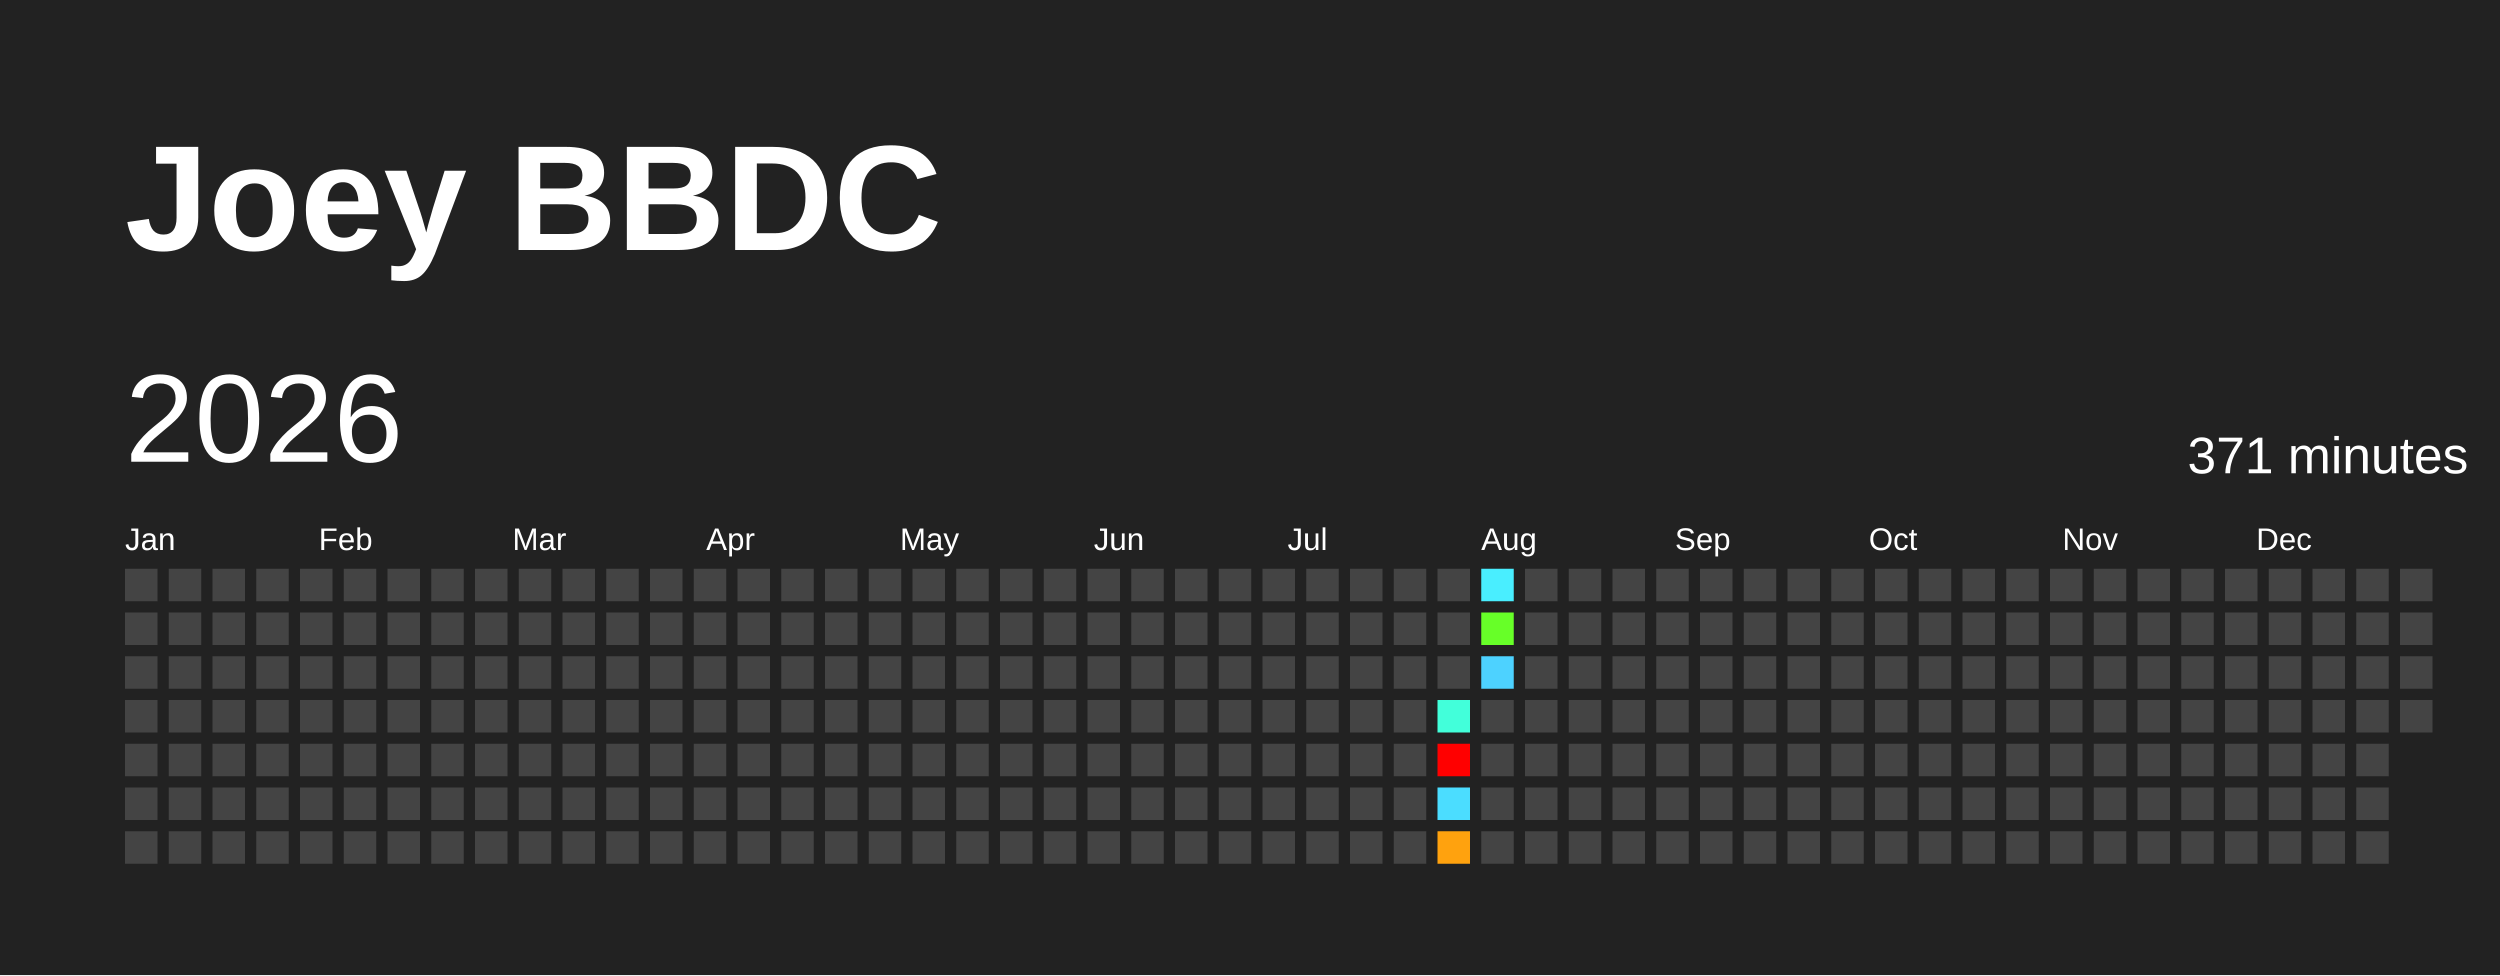
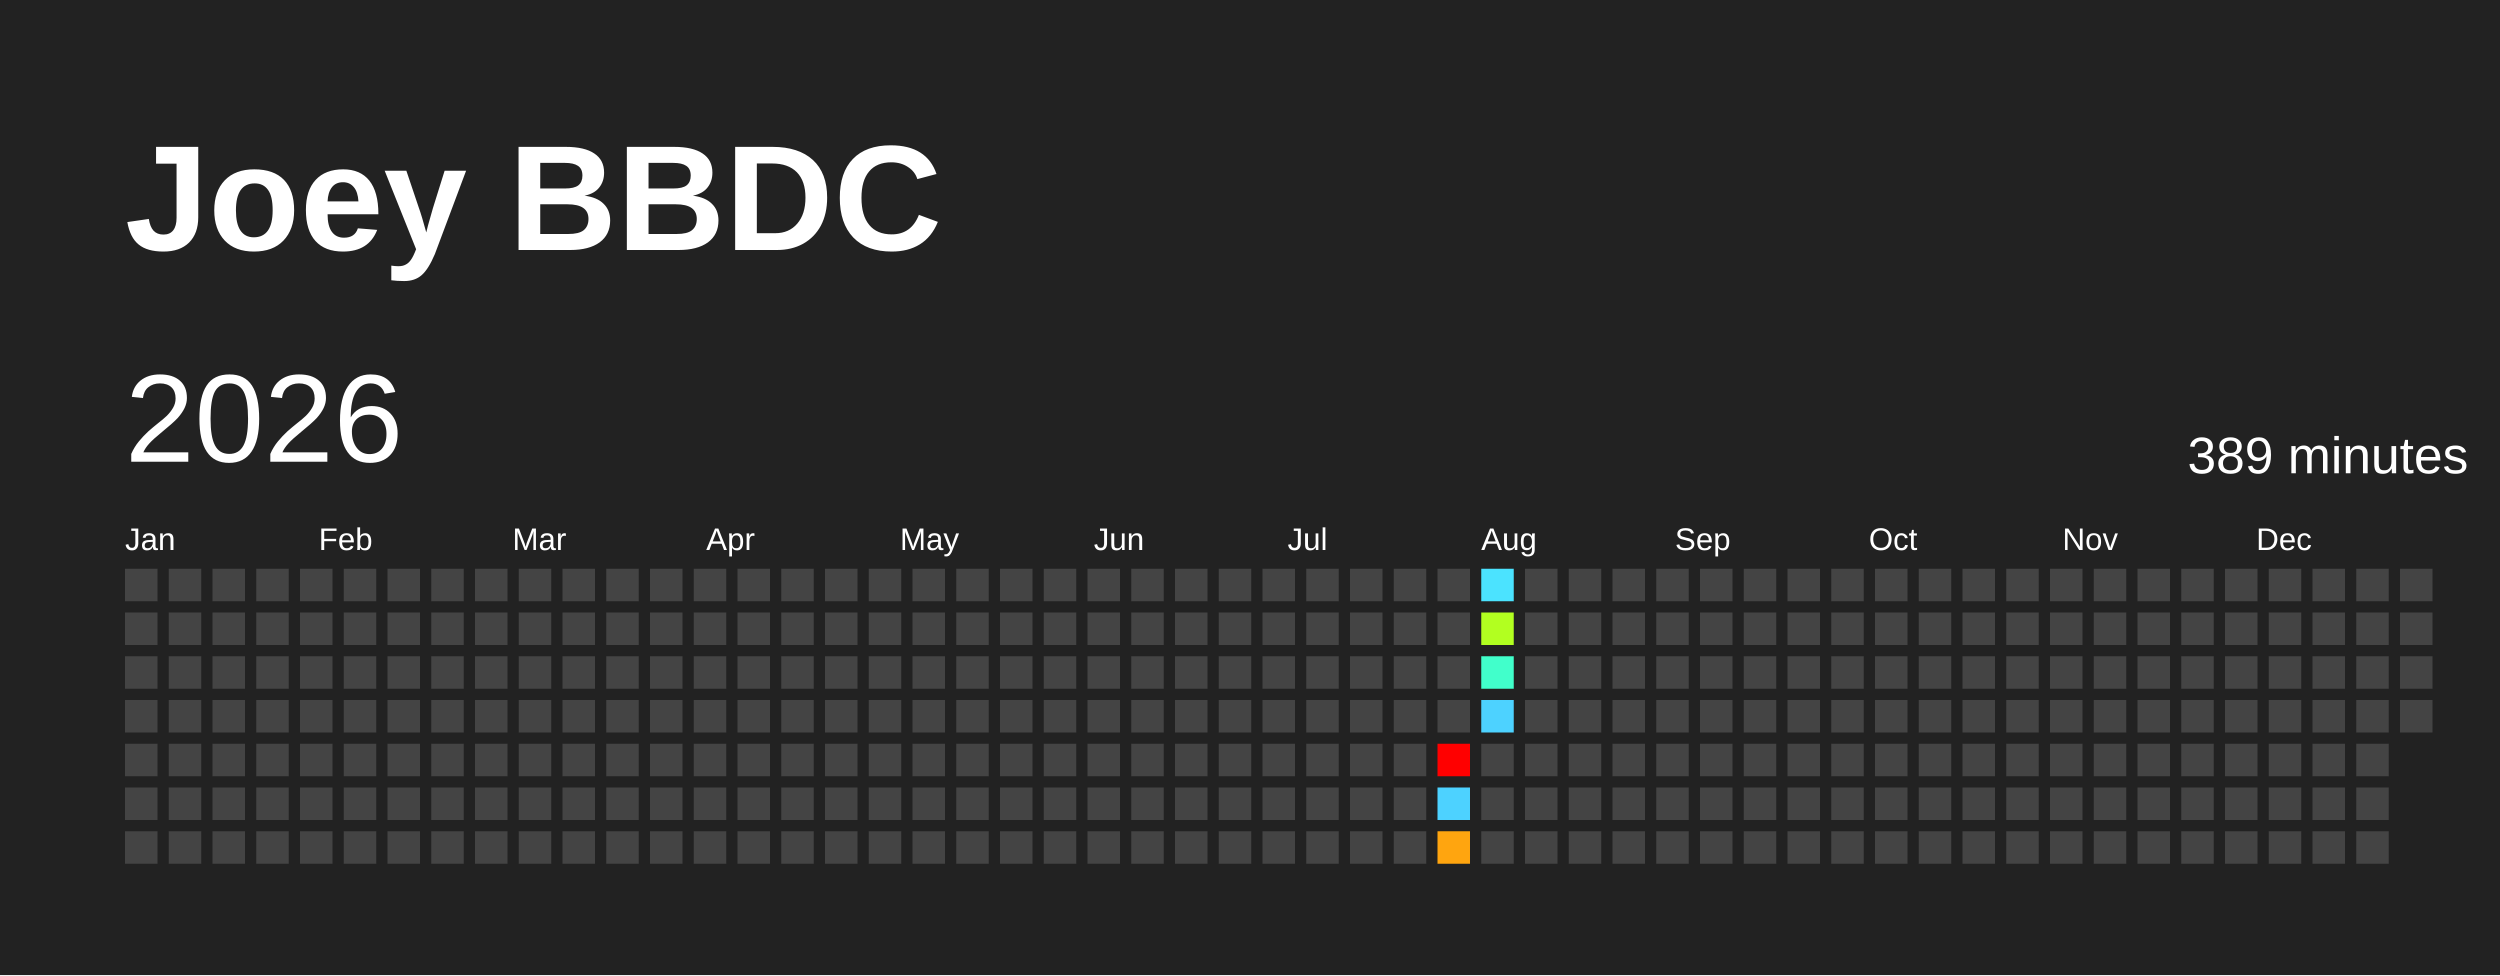
<svg xmlns="http://www.w3.org/2000/svg" baseProfile="full" height="78mm" version="1.1" viewBox="0,0,200,78" width="200mm">
  <defs />
  <rect fill="#222222" height="78" width="200" x="0" y="0" />
  <text fill="#FFFFFF" style="font-size:12px; font-family:Arial; font-weight:bold;" x="10" y="20">Joey BBDC</text>
  <text dominant-baseline="hanging" fill="#FFFFFF" style="font-size:10.0px; font-family:Arial;" x="10" y="30">2026</text>
-   <text dominant-baseline="hanging" fill="#FFFFFF" style="font-size:4.125px; font-family:Arial;" x="175" y="35">371 minutes</text>
+   <text dominant-baseline="hanging" fill="#FFFFFF" style="font-size:4.125px; font-family:Arial;" x="175" y="35">389 minutes</text>
  <text fill="#FFFFFF" style="font-size:2.5px; font-family:Arial" x="10.0" y="44">Jan</text>
  <text fill="#FFFFFF" style="font-size:2.5px; font-family:Arial" x="25.5" y="44">Feb</text>
  <text fill="#FFFFFF" style="font-size:2.5px; font-family:Arial" x="41.0" y="44">Mar</text>
  <text fill="#FFFFFF" style="font-size:2.5px; font-family:Arial" x="56.5" y="44">Apr</text>
  <text fill="#FFFFFF" style="font-size:2.5px; font-family:Arial" x="72.0" y="44">May</text>
  <text fill="#FFFFFF" style="font-size:2.5px; font-family:Arial" x="87.5" y="44">Jun</text>
  <text fill="#FFFFFF" style="font-size:2.5px; font-family:Arial" x="103.0" y="44">Jul</text>
  <text fill="#FFFFFF" style="font-size:2.5px; font-family:Arial" x="118.5" y="44">Aug</text>
  <text fill="#FFFFFF" style="font-size:2.5px; font-family:Arial" x="134.0" y="44">Sep</text>
  <text fill="#FFFFFF" style="font-size:2.5px; font-family:Arial" x="149.5" y="44">Oct</text>
  <text fill="#FFFFFF" style="font-size:2.5px; font-family:Arial" x="165.0" y="44">Nov</text>
  <text fill="#FFFFFF" style="font-size:2.5px; font-family:Arial" x="180.5" y="44">Dec</text>
  <rect fill="#444444" height="2.6" width="2.6" x="10.0" y="45.5" />
  <rect fill="#444444" height="2.6" width="2.6" x="10.0" y="49.0" />
  <rect fill="#444444" height="2.6" width="2.6" x="10.0" y="52.5" />
  <rect fill="#444444" height="2.6" width="2.6" x="10.0" y="56.0" />
  <rect fill="#444444" height="2.6" width="2.6" x="10.0" y="59.5" />
  <rect fill="#444444" height="2.6" width="2.6" x="10.0" y="63.0" />
  <rect fill="#444444" height="2.6" width="2.6" x="10.0" y="66.5" />
  <rect fill="#444444" height="2.6" width="2.6" x="13.5" y="45.5" />
  <rect fill="#444444" height="2.6" width="2.6" x="13.5" y="49.0" />
  <rect fill="#444444" height="2.6" width="2.6" x="13.5" y="52.5" />
  <rect fill="#444444" height="2.6" width="2.6" x="13.5" y="56.0" />
  <rect fill="#444444" height="2.6" width="2.6" x="13.5" y="59.5" />
  <rect fill="#444444" height="2.6" width="2.6" x="13.5" y="63.0" />
  <rect fill="#444444" height="2.6" width="2.6" x="13.5" y="66.5" />
  <rect fill="#444444" height="2.6" width="2.6" x="17.0" y="45.5" />
  <rect fill="#444444" height="2.6" width="2.6" x="17.0" y="49.0" />
  <rect fill="#444444" height="2.6" width="2.6" x="17.0" y="52.5" />
  <rect fill="#444444" height="2.6" width="2.6" x="17.0" y="56.0" />
  <rect fill="#444444" height="2.6" width="2.6" x="17.0" y="59.5" />
  <rect fill="#444444" height="2.6" width="2.6" x="17.0" y="63.0" />
  <rect fill="#444444" height="2.6" width="2.6" x="17.0" y="66.5" />
  <rect fill="#444444" height="2.6" width="2.6" x="20.5" y="45.5" />
  <rect fill="#444444" height="2.6" width="2.6" x="20.5" y="49.0" />
  <rect fill="#444444" height="2.6" width="2.6" x="20.5" y="52.5" />
  <rect fill="#444444" height="2.6" width="2.6" x="20.5" y="56.0" />
  <rect fill="#444444" height="2.6" width="2.6" x="20.5" y="59.5" />
  <rect fill="#444444" height="2.6" width="2.6" x="20.5" y="63.0" />
  <rect fill="#444444" height="2.6" width="2.6" x="20.5" y="66.5" />
  <rect fill="#444444" height="2.6" width="2.6" x="24.0" y="45.5" />
  <rect fill="#444444" height="2.6" width="2.6" x="24.0" y="49.0" />
  <rect fill="#444444" height="2.6" width="2.6" x="24.0" y="52.5" />
  <rect fill="#444444" height="2.6" width="2.6" x="24.0" y="56.0" />
  <rect fill="#444444" height="2.6" width="2.6" x="24.0" y="59.5" />
  <rect fill="#444444" height="2.6" width="2.6" x="24.0" y="63.0" />
  <rect fill="#444444" height="2.6" width="2.6" x="24.0" y="66.5" />
  <rect fill="#444444" height="2.6" width="2.6" x="27.5" y="45.5" />
  <rect fill="#444444" height="2.6" width="2.6" x="27.5" y="49.0" />
  <rect fill="#444444" height="2.6" width="2.6" x="27.5" y="52.5" />
  <rect fill="#444444" height="2.6" width="2.6" x="27.5" y="56.0" />
  <rect fill="#444444" height="2.6" width="2.6" x="27.5" y="59.5" />
  <rect fill="#444444" height="2.6" width="2.6" x="27.5" y="63.0" />
  <rect fill="#444444" height="2.6" width="2.6" x="27.5" y="66.5" />
  <rect fill="#444444" height="2.6" width="2.6" x="31.0" y="45.5" />
  <rect fill="#444444" height="2.6" width="2.6" x="31.0" y="49.0" />
  <rect fill="#444444" height="2.6" width="2.6" x="31.0" y="52.5" />
  <rect fill="#444444" height="2.6" width="2.6" x="31.0" y="56.0" />
  <rect fill="#444444" height="2.6" width="2.6" x="31.0" y="59.5" />
  <rect fill="#444444" height="2.6" width="2.6" x="31.0" y="63.0" />
  <rect fill="#444444" height="2.6" width="2.6" x="31.0" y="66.5" />
  <rect fill="#444444" height="2.6" width="2.6" x="34.5" y="45.5" />
  <rect fill="#444444" height="2.6" width="2.6" x="34.5" y="49.0" />
  <rect fill="#444444" height="2.6" width="2.6" x="34.5" y="52.5" />
  <rect fill="#444444" height="2.6" width="2.6" x="34.5" y="56.0" />
  <rect fill="#444444" height="2.6" width="2.6" x="34.5" y="59.5" />
  <rect fill="#444444" height="2.6" width="2.6" x="34.5" y="63.0" />
  <rect fill="#444444" height="2.6" width="2.6" x="34.5" y="66.5" />
  <rect fill="#444444" height="2.6" width="2.6" x="38.0" y="45.5" />
  <rect fill="#444444" height="2.6" width="2.6" x="38.0" y="49.0" />
  <rect fill="#444444" height="2.6" width="2.6" x="38.0" y="52.5" />
  <rect fill="#444444" height="2.6" width="2.6" x="38.0" y="56.0" />
  <rect fill="#444444" height="2.6" width="2.6" x="38.0" y="59.5" />
  <rect fill="#444444" height="2.6" width="2.6" x="38.0" y="63.0" />
  <rect fill="#444444" height="2.6" width="2.6" x="38.0" y="66.5" />
  <rect fill="#444444" height="2.6" width="2.6" x="41.5" y="45.5" />
  <rect fill="#444444" height="2.6" width="2.6" x="41.5" y="49.0" />
  <rect fill="#444444" height="2.6" width="2.6" x="41.5" y="52.5" />
  <rect fill="#444444" height="2.6" width="2.6" x="41.5" y="56.0" />
  <rect fill="#444444" height="2.6" width="2.6" x="41.5" y="59.5" />
  <rect fill="#444444" height="2.6" width="2.6" x="41.5" y="63.0" />
  <rect fill="#444444" height="2.6" width="2.6" x="41.5" y="66.5" />
  <rect fill="#444444" height="2.6" width="2.6" x="45.0" y="45.5" />
  <rect fill="#444444" height="2.6" width="2.6" x="45.0" y="49.0" />
  <rect fill="#444444" height="2.6" width="2.6" x="45.0" y="52.5" />
  <rect fill="#444444" height="2.6" width="2.6" x="45.0" y="56.0" />
  <rect fill="#444444" height="2.6" width="2.6" x="45.0" y="59.5" />
  <rect fill="#444444" height="2.6" width="2.6" x="45.0" y="63.0" />
  <rect fill="#444444" height="2.6" width="2.6" x="45.0" y="66.5" />
  <rect fill="#444444" height="2.6" width="2.6" x="48.5" y="45.5" />
  <rect fill="#444444" height="2.6" width="2.6" x="48.5" y="49.0" />
  <rect fill="#444444" height="2.6" width="2.6" x="48.5" y="52.5" />
  <rect fill="#444444" height="2.6" width="2.6" x="48.5" y="56.0" />
  <rect fill="#444444" height="2.6" width="2.6" x="48.5" y="59.5" />
  <rect fill="#444444" height="2.6" width="2.6" x="48.5" y="63.0" />
  <rect fill="#444444" height="2.6" width="2.6" x="48.5" y="66.5" />
  <rect fill="#444444" height="2.6" width="2.6" x="52.0" y="45.5" />
  <rect fill="#444444" height="2.6" width="2.6" x="52.0" y="49.0" />
  <rect fill="#444444" height="2.6" width="2.6" x="52.0" y="52.5" />
  <rect fill="#444444" height="2.6" width="2.6" x="52.0" y="56.0" />
  <rect fill="#444444" height="2.6" width="2.6" x="52.0" y="59.5" />
  <rect fill="#444444" height="2.6" width="2.6" x="52.0" y="63.0" />
  <rect fill="#444444" height="2.6" width="2.6" x="52.0" y="66.5" />
  <rect fill="#444444" height="2.6" width="2.6" x="55.5" y="45.5" />
  <rect fill="#444444" height="2.6" width="2.6" x="55.5" y="49.0" />
  <rect fill="#444444" height="2.6" width="2.6" x="55.5" y="52.5" />
  <rect fill="#444444" height="2.6" width="2.6" x="55.5" y="56.0" />
  <rect fill="#444444" height="2.6" width="2.6" x="55.5" y="59.5" />
  <rect fill="#444444" height="2.6" width="2.6" x="55.5" y="63.0" />
  <rect fill="#444444" height="2.6" width="2.6" x="55.5" y="66.5" />
  <rect fill="#444444" height="2.6" width="2.6" x="59.0" y="45.5" />
  <rect fill="#444444" height="2.6" width="2.6" x="59.0" y="49.0" />
  <rect fill="#444444" height="2.6" width="2.6" x="59.0" y="52.5" />
  <rect fill="#444444" height="2.6" width="2.6" x="59.0" y="56.0" />
  <rect fill="#444444" height="2.6" width="2.6" x="59.0" y="59.5" />
  <rect fill="#444444" height="2.6" width="2.6" x="59.0" y="63.0" />
  <rect fill="#444444" height="2.6" width="2.6" x="59.0" y="66.5" />
  <rect fill="#444444" height="2.6" width="2.6" x="62.5" y="45.5" />
  <rect fill="#444444" height="2.6" width="2.6" x="62.5" y="49.0" />
  <rect fill="#444444" height="2.6" width="2.6" x="62.5" y="52.5" />
  <rect fill="#444444" height="2.6" width="2.6" x="62.5" y="56.0" />
  <rect fill="#444444" height="2.6" width="2.6" x="62.5" y="59.5" />
  <rect fill="#444444" height="2.6" width="2.6" x="62.5" y="63.0" />
  <rect fill="#444444" height="2.6" width="2.6" x="62.5" y="66.5" />
  <rect fill="#444444" height="2.6" width="2.6" x="66.0" y="45.5" />
  <rect fill="#444444" height="2.6" width="2.6" x="66.0" y="49.0" />
  <rect fill="#444444" height="2.6" width="2.6" x="66.0" y="52.5" />
  <rect fill="#444444" height="2.6" width="2.6" x="66.0" y="56.0" />
  <rect fill="#444444" height="2.6" width="2.6" x="66.0" y="59.5" />
  <rect fill="#444444" height="2.6" width="2.6" x="66.0" y="63.0" />
  <rect fill="#444444" height="2.6" width="2.6" x="66.0" y="66.5" />
  <rect fill="#444444" height="2.6" width="2.6" x="69.5" y="45.5" />
  <rect fill="#444444" height="2.6" width="2.6" x="69.5" y="49.0" />
  <rect fill="#444444" height="2.6" width="2.6" x="69.5" y="52.5" />
  <rect fill="#444444" height="2.6" width="2.6" x="69.5" y="56.0" />
  <rect fill="#444444" height="2.6" width="2.6" x="69.5" y="59.5" />
  <rect fill="#444444" height="2.6" width="2.6" x="69.5" y="63.0" />
  <rect fill="#444444" height="2.6" width="2.6" x="69.5" y="66.5" />
  <rect fill="#444444" height="2.6" width="2.6" x="73.0" y="45.5" />
  <rect fill="#444444" height="2.6" width="2.6" x="73.0" y="49.0" />
  <rect fill="#444444" height="2.6" width="2.6" x="73.0" y="52.5" />
  <rect fill="#444444" height="2.6" width="2.6" x="73.0" y="56.0" />
  <rect fill="#444444" height="2.6" width="2.6" x="73.0" y="59.5" />
  <rect fill="#444444" height="2.6" width="2.6" x="73.0" y="63.0" />
  <rect fill="#444444" height="2.6" width="2.6" x="73.0" y="66.5" />
  <rect fill="#444444" height="2.6" width="2.6" x="76.5" y="45.5" />
  <rect fill="#444444" height="2.6" width="2.6" x="76.5" y="49.0" />
  <rect fill="#444444" height="2.6" width="2.6" x="76.5" y="52.5" />
  <rect fill="#444444" height="2.6" width="2.6" x="76.5" y="56.0" />
  <rect fill="#444444" height="2.6" width="2.6" x="76.5" y="59.5" />
  <rect fill="#444444" height="2.6" width="2.6" x="76.5" y="63.0" />
  <rect fill="#444444" height="2.6" width="2.6" x="76.5" y="66.5" />
  <rect fill="#444444" height="2.6" width="2.6" x="80.0" y="45.5" />
  <rect fill="#444444" height="2.6" width="2.6" x="80.0" y="49.0" />
  <rect fill="#444444" height="2.6" width="2.6" x="80.0" y="52.5" />
  <rect fill="#444444" height="2.6" width="2.6" x="80.0" y="56.0" />
  <rect fill="#444444" height="2.6" width="2.6" x="80.0" y="59.5" />
  <rect fill="#444444" height="2.6" width="2.6" x="80.0" y="63.0" />
  <rect fill="#444444" height="2.6" width="2.6" x="80.0" y="66.5" />
  <rect fill="#444444" height="2.6" width="2.6" x="83.5" y="45.5" />
  <rect fill="#444444" height="2.6" width="2.6" x="83.5" y="49.0" />
  <rect fill="#444444" height="2.6" width="2.6" x="83.5" y="52.5" />
  <rect fill="#444444" height="2.6" width="2.6" x="83.5" y="56.0" />
  <rect fill="#444444" height="2.6" width="2.6" x="83.5" y="59.5" />
  <rect fill="#444444" height="2.6" width="2.6" x="83.5" y="63.0" />
  <rect fill="#444444" height="2.6" width="2.6" x="83.5" y="66.5" />
  <rect fill="#444444" height="2.6" width="2.6" x="87.0" y="45.5" />
  <rect fill="#444444" height="2.6" width="2.6" x="87.0" y="49.0" />
  <rect fill="#444444" height="2.6" width="2.6" x="87.0" y="52.5" />
  <rect fill="#444444" height="2.6" width="2.6" x="87.0" y="56.0" />
  <rect fill="#444444" height="2.6" width="2.6" x="87.0" y="59.5" />
  <rect fill="#444444" height="2.6" width="2.6" x="87.0" y="63.0" />
  <rect fill="#444444" height="2.6" width="2.6" x="87.0" y="66.5" />
  <rect fill="#444444" height="2.6" width="2.6" x="90.5" y="45.5" />
  <rect fill="#444444" height="2.6" width="2.6" x="90.5" y="49.0" />
  <rect fill="#444444" height="2.6" width="2.6" x="90.5" y="52.5" />
  <rect fill="#444444" height="2.6" width="2.6" x="90.5" y="56.0" />
  <rect fill="#444444" height="2.6" width="2.6" x="90.5" y="59.5" />
  <rect fill="#444444" height="2.6" width="2.6" x="90.5" y="63.0" />
  <rect fill="#444444" height="2.6" width="2.6" x="90.5" y="66.5" />
  <rect fill="#444444" height="2.6" width="2.6" x="94.0" y="45.5" />
  <rect fill="#444444" height="2.6" width="2.6" x="94.0" y="49.0" />
  <rect fill="#444444" height="2.6" width="2.6" x="94.0" y="52.5" />
  <rect fill="#444444" height="2.6" width="2.6" x="94.0" y="56.0" />
  <rect fill="#444444" height="2.6" width="2.6" x="94.0" y="59.5" />
  <rect fill="#444444" height="2.6" width="2.6" x="94.0" y="63.0" />
  <rect fill="#444444" height="2.6" width="2.6" x="94.0" y="66.5" />
  <rect fill="#444444" height="2.6" width="2.6" x="97.5" y="45.5" />
  <rect fill="#444444" height="2.6" width="2.6" x="97.5" y="49.0" />
  <rect fill="#444444" height="2.6" width="2.6" x="97.5" y="52.5" />
  <rect fill="#444444" height="2.6" width="2.6" x="97.5" y="56.0" />
  <rect fill="#444444" height="2.6" width="2.6" x="97.5" y="59.5" />
  <rect fill="#444444" height="2.6" width="2.6" x="97.5" y="63.0" />
  <rect fill="#444444" height="2.6" width="2.6" x="97.5" y="66.5" />
  <rect fill="#444444" height="2.6" width="2.6" x="101.0" y="45.5" />
  <rect fill="#444444" height="2.6" width="2.6" x="101.0" y="49.0" />
  <rect fill="#444444" height="2.6" width="2.6" x="101.0" y="52.5" />
  <rect fill="#444444" height="2.6" width="2.6" x="101.0" y="56.0" />
  <rect fill="#444444" height="2.6" width="2.6" x="101.0" y="59.5" />
  <rect fill="#444444" height="2.6" width="2.6" x="101.0" y="63.0" />
  <rect fill="#444444" height="2.6" width="2.6" x="101.0" y="66.5" />
  <rect fill="#444444" height="2.6" width="2.6" x="104.5" y="45.5" />
  <rect fill="#444444" height="2.6" width="2.6" x="104.5" y="49.0" />
  <rect fill="#444444" height="2.6" width="2.6" x="104.5" y="52.5" />
  <rect fill="#444444" height="2.6" width="2.6" x="104.5" y="56.0" />
  <rect fill="#444444" height="2.6" width="2.6" x="104.5" y="59.5" />
  <rect fill="#444444" height="2.6" width="2.6" x="104.5" y="63.0" />
  <rect fill="#444444" height="2.6" width="2.6" x="104.5" y="66.5" />
  <rect fill="#444444" height="2.6" width="2.6" x="108.0" y="45.5" />
  <rect fill="#444444" height="2.6" width="2.6" x="108.0" y="49.0" />
  <rect fill="#444444" height="2.6" width="2.6" x="108.0" y="52.5" />
  <rect fill="#444444" height="2.6" width="2.6" x="108.0" y="56.0" />
  <rect fill="#444444" height="2.6" width="2.6" x="108.0" y="59.5" />
  <rect fill="#444444" height="2.6" width="2.6" x="108.0" y="63.0" />
  <rect fill="#444444" height="2.6" width="2.6" x="108.0" y="66.5" />
  <rect fill="#444444" height="2.6" width="2.6" x="111.5" y="45.5" />
  <rect fill="#444444" height="2.6" width="2.6" x="111.5" y="49.0" />
  <rect fill="#444444" height="2.6" width="2.6" x="111.5" y="52.5" />
  <rect fill="#444444" height="2.6" width="2.6" x="111.5" y="56.0" />
  <rect fill="#444444" height="2.6" width="2.6" x="111.5" y="59.5" />
  <rect fill="#444444" height="2.6" width="2.6" x="111.5" y="63.0" />
  <rect fill="#444444" height="2.6" width="2.6" x="111.5" y="66.5" />
  <rect fill="#444444" height="2.6" width="2.6" x="115.0" y="45.5" />
  <rect fill="#444444" height="2.6" width="2.6" x="115.0" y="49.0" />
  <rect fill="#444444" height="2.6" width="2.6" x="115.0" y="52.5" />
-   <rect fill="#42ffda" height="2.6" width="2.6" x="115.0" y="56.0" />
+   <rect fill="#444444" height="2.6" width="2.6" x="115.0" y="56.0" />
  <rect fill="red" height="2.6" width="2.6" x="115.0" y="59.5" />
-   <rect fill="#4bddff" height="2.6" width="2.6" x="115.0" y="63.0" />
-   <rect fill="#ffa20e" height="2.6" width="2.6" x="115.0" y="66.5" />
-   <rect fill="#49eeff" height="2.6" width="2.6" x="118.5" y="45.5" />
-   <rect fill="#67ff28" height="2.6" width="2.6" x="118.5" y="49.0" />
-   <rect fill="#4dd2ff" height="2.6" width="2.6" x="118.5" y="52.5" />
-   <rect fill="#444444" height="2.6" width="2.6" x="118.5" y="56.0" />
+   <rect fill="#4dd2ff" height="2.6" width="2.6" x="115.0" y="63.0" />
+   <rect fill="#ffa50f" height="2.6" width="2.6" x="115.0" y="66.5" />
+   <rect fill="#4be3ff" height="2.6" width="2.6" x="118.5" y="45.5" />
+   <rect fill="#b2ff20" height="2.6" width="2.6" x="118.5" y="49.0" />
+   <rect fill="#41ffcb" height="2.6" width="2.6" x="118.5" y="52.5" />
+   <rect fill="#4dd2ff" height="2.6" width="2.6" x="118.5" y="56.0" />
  <rect fill="#444444" height="2.6" width="2.6" x="118.5" y="59.5" />
  <rect fill="#444444" height="2.6" width="2.6" x="118.5" y="63.0" />
  <rect fill="#444444" height="2.6" width="2.6" x="118.5" y="66.5" />
  <rect fill="#444444" height="2.6" width="2.6" x="122.0" y="45.5" />
  <rect fill="#444444" height="2.6" width="2.6" x="122.0" y="49.0" />
  <rect fill="#444444" height="2.6" width="2.6" x="122.0" y="52.5" />
  <rect fill="#444444" height="2.6" width="2.6" x="122.0" y="56.0" />
  <rect fill="#444444" height="2.6" width="2.6" x="122.0" y="59.5" />
  <rect fill="#444444" height="2.6" width="2.6" x="122.0" y="63.0" />
  <rect fill="#444444" height="2.6" width="2.6" x="122.0" y="66.5" />
  <rect fill="#444444" height="2.6" width="2.6" x="125.5" y="45.5" />
  <rect fill="#444444" height="2.6" width="2.6" x="125.5" y="49.0" />
  <rect fill="#444444" height="2.6" width="2.6" x="125.5" y="52.5" />
  <rect fill="#444444" height="2.6" width="2.6" x="125.5" y="56.0" />
  <rect fill="#444444" height="2.6" width="2.6" x="125.5" y="59.5" />
  <rect fill="#444444" height="2.6" width="2.6" x="125.5" y="63.0" />
  <rect fill="#444444" height="2.6" width="2.6" x="125.5" y="66.5" />
  <rect fill="#444444" height="2.6" width="2.6" x="129.0" y="45.5" />
  <rect fill="#444444" height="2.6" width="2.6" x="129.0" y="49.0" />
  <rect fill="#444444" height="2.6" width="2.6" x="129.0" y="52.5" />
  <rect fill="#444444" height="2.6" width="2.6" x="129.0" y="56.0" />
  <rect fill="#444444" height="2.6" width="2.6" x="129.0" y="59.5" />
  <rect fill="#444444" height="2.6" width="2.6" x="129.0" y="63.0" />
  <rect fill="#444444" height="2.6" width="2.6" x="129.0" y="66.5" />
  <rect fill="#444444" height="2.6" width="2.6" x="132.5" y="45.5" />
  <rect fill="#444444" height="2.6" width="2.6" x="132.5" y="49.0" />
  <rect fill="#444444" height="2.6" width="2.6" x="132.5" y="52.5" />
  <rect fill="#444444" height="2.6" width="2.6" x="132.5" y="56.0" />
  <rect fill="#444444" height="2.6" width="2.6" x="132.5" y="59.5" />
  <rect fill="#444444" height="2.6" width="2.6" x="132.5" y="63.0" />
  <rect fill="#444444" height="2.6" width="2.6" x="132.5" y="66.5" />
  <rect fill="#444444" height="2.6" width="2.6" x="136.0" y="45.5" />
  <rect fill="#444444" height="2.6" width="2.6" x="136.0" y="49.0" />
  <rect fill="#444444" height="2.6" width="2.6" x="136.0" y="52.5" />
  <rect fill="#444444" height="2.6" width="2.6" x="136.0" y="56.0" />
  <rect fill="#444444" height="2.6" width="2.6" x="136.0" y="59.5" />
  <rect fill="#444444" height="2.6" width="2.6" x="136.0" y="63.0" />
  <rect fill="#444444" height="2.6" width="2.6" x="136.0" y="66.5" />
  <rect fill="#444444" height="2.6" width="2.6" x="139.5" y="45.5" />
  <rect fill="#444444" height="2.6" width="2.6" x="139.5" y="49.0" />
  <rect fill="#444444" height="2.6" width="2.6" x="139.5" y="52.5" />
  <rect fill="#444444" height="2.6" width="2.6" x="139.5" y="56.0" />
  <rect fill="#444444" height="2.6" width="2.6" x="139.5" y="59.5" />
  <rect fill="#444444" height="2.6" width="2.6" x="139.5" y="63.0" />
  <rect fill="#444444" height="2.6" width="2.6" x="139.5" y="66.5" />
  <rect fill="#444444" height="2.6" width="2.6" x="143.0" y="45.5" />
  <rect fill="#444444" height="2.6" width="2.6" x="143.0" y="49.0" />
  <rect fill="#444444" height="2.6" width="2.6" x="143.0" y="52.5" />
  <rect fill="#444444" height="2.6" width="2.6" x="143.0" y="56.0" />
  <rect fill="#444444" height="2.6" width="2.6" x="143.0" y="59.5" />
  <rect fill="#444444" height="2.6" width="2.6" x="143.0" y="63.0" />
  <rect fill="#444444" height="2.6" width="2.6" x="143.0" y="66.5" />
  <rect fill="#444444" height="2.6" width="2.6" x="146.5" y="45.5" />
  <rect fill="#444444" height="2.6" width="2.6" x="146.5" y="49.0" />
  <rect fill="#444444" height="2.6" width="2.6" x="146.5" y="52.5" />
  <rect fill="#444444" height="2.6" width="2.6" x="146.5" y="56.0" />
  <rect fill="#444444" height="2.6" width="2.6" x="146.5" y="59.5" />
  <rect fill="#444444" height="2.6" width="2.6" x="146.5" y="63.0" />
  <rect fill="#444444" height="2.6" width="2.6" x="146.5" y="66.5" />
  <rect fill="#444444" height="2.6" width="2.6" x="150.0" y="45.5" />
  <rect fill="#444444" height="2.6" width="2.6" x="150.0" y="49.0" />
  <rect fill="#444444" height="2.6" width="2.6" x="150.0" y="52.5" />
  <rect fill="#444444" height="2.6" width="2.6" x="150.0" y="56.0" />
  <rect fill="#444444" height="2.6" width="2.6" x="150.0" y="59.5" />
  <rect fill="#444444" height="2.6" width="2.6" x="150.0" y="63.0" />
  <rect fill="#444444" height="2.6" width="2.6" x="150.0" y="66.5" />
  <rect fill="#444444" height="2.6" width="2.6" x="153.5" y="45.5" />
  <rect fill="#444444" height="2.6" width="2.6" x="153.5" y="49.0" />
  <rect fill="#444444" height="2.6" width="2.6" x="153.5" y="52.5" />
  <rect fill="#444444" height="2.6" width="2.6" x="153.5" y="56.0" />
  <rect fill="#444444" height="2.6" width="2.6" x="153.5" y="59.5" />
  <rect fill="#444444" height="2.6" width="2.6" x="153.5" y="63.0" />
  <rect fill="#444444" height="2.6" width="2.6" x="153.5" y="66.5" />
  <rect fill="#444444" height="2.6" width="2.6" x="157.0" y="45.5" />
  <rect fill="#444444" height="2.6" width="2.6" x="157.0" y="49.0" />
  <rect fill="#444444" height="2.6" width="2.6" x="157.0" y="52.5" />
  <rect fill="#444444" height="2.6" width="2.6" x="157.0" y="56.0" />
  <rect fill="#444444" height="2.6" width="2.6" x="157.0" y="59.5" />
  <rect fill="#444444" height="2.6" width="2.6" x="157.0" y="63.0" />
  <rect fill="#444444" height="2.6" width="2.6" x="157.0" y="66.5" />
  <rect fill="#444444" height="2.6" width="2.6" x="160.5" y="45.5" />
  <rect fill="#444444" height="2.6" width="2.6" x="160.5" y="49.0" />
  <rect fill="#444444" height="2.6" width="2.6" x="160.5" y="52.5" />
  <rect fill="#444444" height="2.6" width="2.6" x="160.5" y="56.0" />
  <rect fill="#444444" height="2.6" width="2.6" x="160.5" y="59.5" />
  <rect fill="#444444" height="2.6" width="2.6" x="160.5" y="63.0" />
  <rect fill="#444444" height="2.6" width="2.6" x="160.5" y="66.5" />
  <rect fill="#444444" height="2.6" width="2.6" x="164.0" y="45.5" />
  <rect fill="#444444" height="2.6" width="2.6" x="164.0" y="49.0" />
  <rect fill="#444444" height="2.6" width="2.6" x="164.0" y="52.5" />
  <rect fill="#444444" height="2.6" width="2.6" x="164.0" y="56.0" />
  <rect fill="#444444" height="2.6" width="2.6" x="164.0" y="59.5" />
  <rect fill="#444444" height="2.6" width="2.6" x="164.0" y="63.0" />
  <rect fill="#444444" height="2.6" width="2.6" x="164.0" y="66.5" />
  <rect fill="#444444" height="2.6" width="2.6" x="167.5" y="45.5" />
  <rect fill="#444444" height="2.6" width="2.6" x="167.5" y="49.0" />
  <rect fill="#444444" height="2.6" width="2.6" x="167.5" y="52.5" />
  <rect fill="#444444" height="2.6" width="2.6" x="167.5" y="56.0" />
  <rect fill="#444444" height="2.6" width="2.6" x="167.5" y="59.5" />
  <rect fill="#444444" height="2.6" width="2.6" x="167.5" y="63.0" />
  <rect fill="#444444" height="2.6" width="2.6" x="167.5" y="66.5" />
  <rect fill="#444444" height="2.6" width="2.6" x="171.0" y="45.5" />
  <rect fill="#444444" height="2.6" width="2.6" x="171.0" y="49.0" />
  <rect fill="#444444" height="2.6" width="2.6" x="171.0" y="52.5" />
  <rect fill="#444444" height="2.6" width="2.6" x="171.0" y="56.0" />
  <rect fill="#444444" height="2.6" width="2.6" x="171.0" y="59.5" />
  <rect fill="#444444" height="2.6" width="2.6" x="171.0" y="63.0" />
  <rect fill="#444444" height="2.6" width="2.6" x="171.0" y="66.5" />
  <rect fill="#444444" height="2.6" width="2.6" x="174.5" y="45.5" />
  <rect fill="#444444" height="2.6" width="2.6" x="174.5" y="49.0" />
  <rect fill="#444444" height="2.6" width="2.6" x="174.5" y="52.5" />
  <rect fill="#444444" height="2.6" width="2.6" x="174.5" y="56.0" />
  <rect fill="#444444" height="2.6" width="2.6" x="174.5" y="59.5" />
  <rect fill="#444444" height="2.6" width="2.6" x="174.5" y="63.0" />
  <rect fill="#444444" height="2.6" width="2.6" x="174.5" y="66.5" />
  <rect fill="#444444" height="2.6" width="2.6" x="178.0" y="45.5" />
  <rect fill="#444444" height="2.6" width="2.6" x="178.0" y="49.0" />
  <rect fill="#444444" height="2.6" width="2.6" x="178.0" y="52.5" />
  <rect fill="#444444" height="2.6" width="2.6" x="178.0" y="56.0" />
  <rect fill="#444444" height="2.6" width="2.6" x="178.0" y="59.5" />
  <rect fill="#444444" height="2.6" width="2.6" x="178.0" y="63.0" />
  <rect fill="#444444" height="2.6" width="2.6" x="178.0" y="66.5" />
  <rect fill="#444444" height="2.6" width="2.6" x="181.5" y="45.5" />
  <rect fill="#444444" height="2.6" width="2.6" x="181.5" y="49.0" />
  <rect fill="#444444" height="2.6" width="2.6" x="181.5" y="52.5" />
  <rect fill="#444444" height="2.6" width="2.6" x="181.5" y="56.0" />
  <rect fill="#444444" height="2.6" width="2.6" x="181.5" y="59.5" />
  <rect fill="#444444" height="2.6" width="2.6" x="181.5" y="63.0" />
  <rect fill="#444444" height="2.6" width="2.6" x="181.5" y="66.5" />
  <rect fill="#444444" height="2.6" width="2.6" x="185.0" y="45.5" />
  <rect fill="#444444" height="2.6" width="2.6" x="185.0" y="49.0" />
  <rect fill="#444444" height="2.6" width="2.6" x="185.0" y="52.5" />
  <rect fill="#444444" height="2.6" width="2.6" x="185.0" y="56.0" />
  <rect fill="#444444" height="2.6" width="2.6" x="185.0" y="59.5" />
  <rect fill="#444444" height="2.6" width="2.6" x="185.0" y="63.0" />
  <rect fill="#444444" height="2.6" width="2.6" x="185.0" y="66.5" />
  <rect fill="#444444" height="2.6" width="2.6" x="188.5" y="45.5" />
  <rect fill="#444444" height="2.6" width="2.6" x="188.5" y="49.0" />
  <rect fill="#444444" height="2.6" width="2.6" x="188.5" y="52.5" />
  <rect fill="#444444" height="2.6" width="2.6" x="188.5" y="56.0" />
  <rect fill="#444444" height="2.6" width="2.6" x="188.5" y="59.5" />
  <rect fill="#444444" height="2.6" width="2.6" x="188.5" y="63.0" />
  <rect fill="#444444" height="2.6" width="2.6" x="188.5" y="66.5" />
  <rect fill="#444444" height="2.6" width="2.6" x="192.0" y="45.5" />
  <rect fill="#444444" height="2.6" width="2.6" x="192.0" y="49.0" />
  <rect fill="#444444" height="2.6" width="2.6" x="192.0" y="52.5" />
  <rect fill="#444444" height="2.6" width="2.6" x="192.0" y="56.0" />
</svg>
